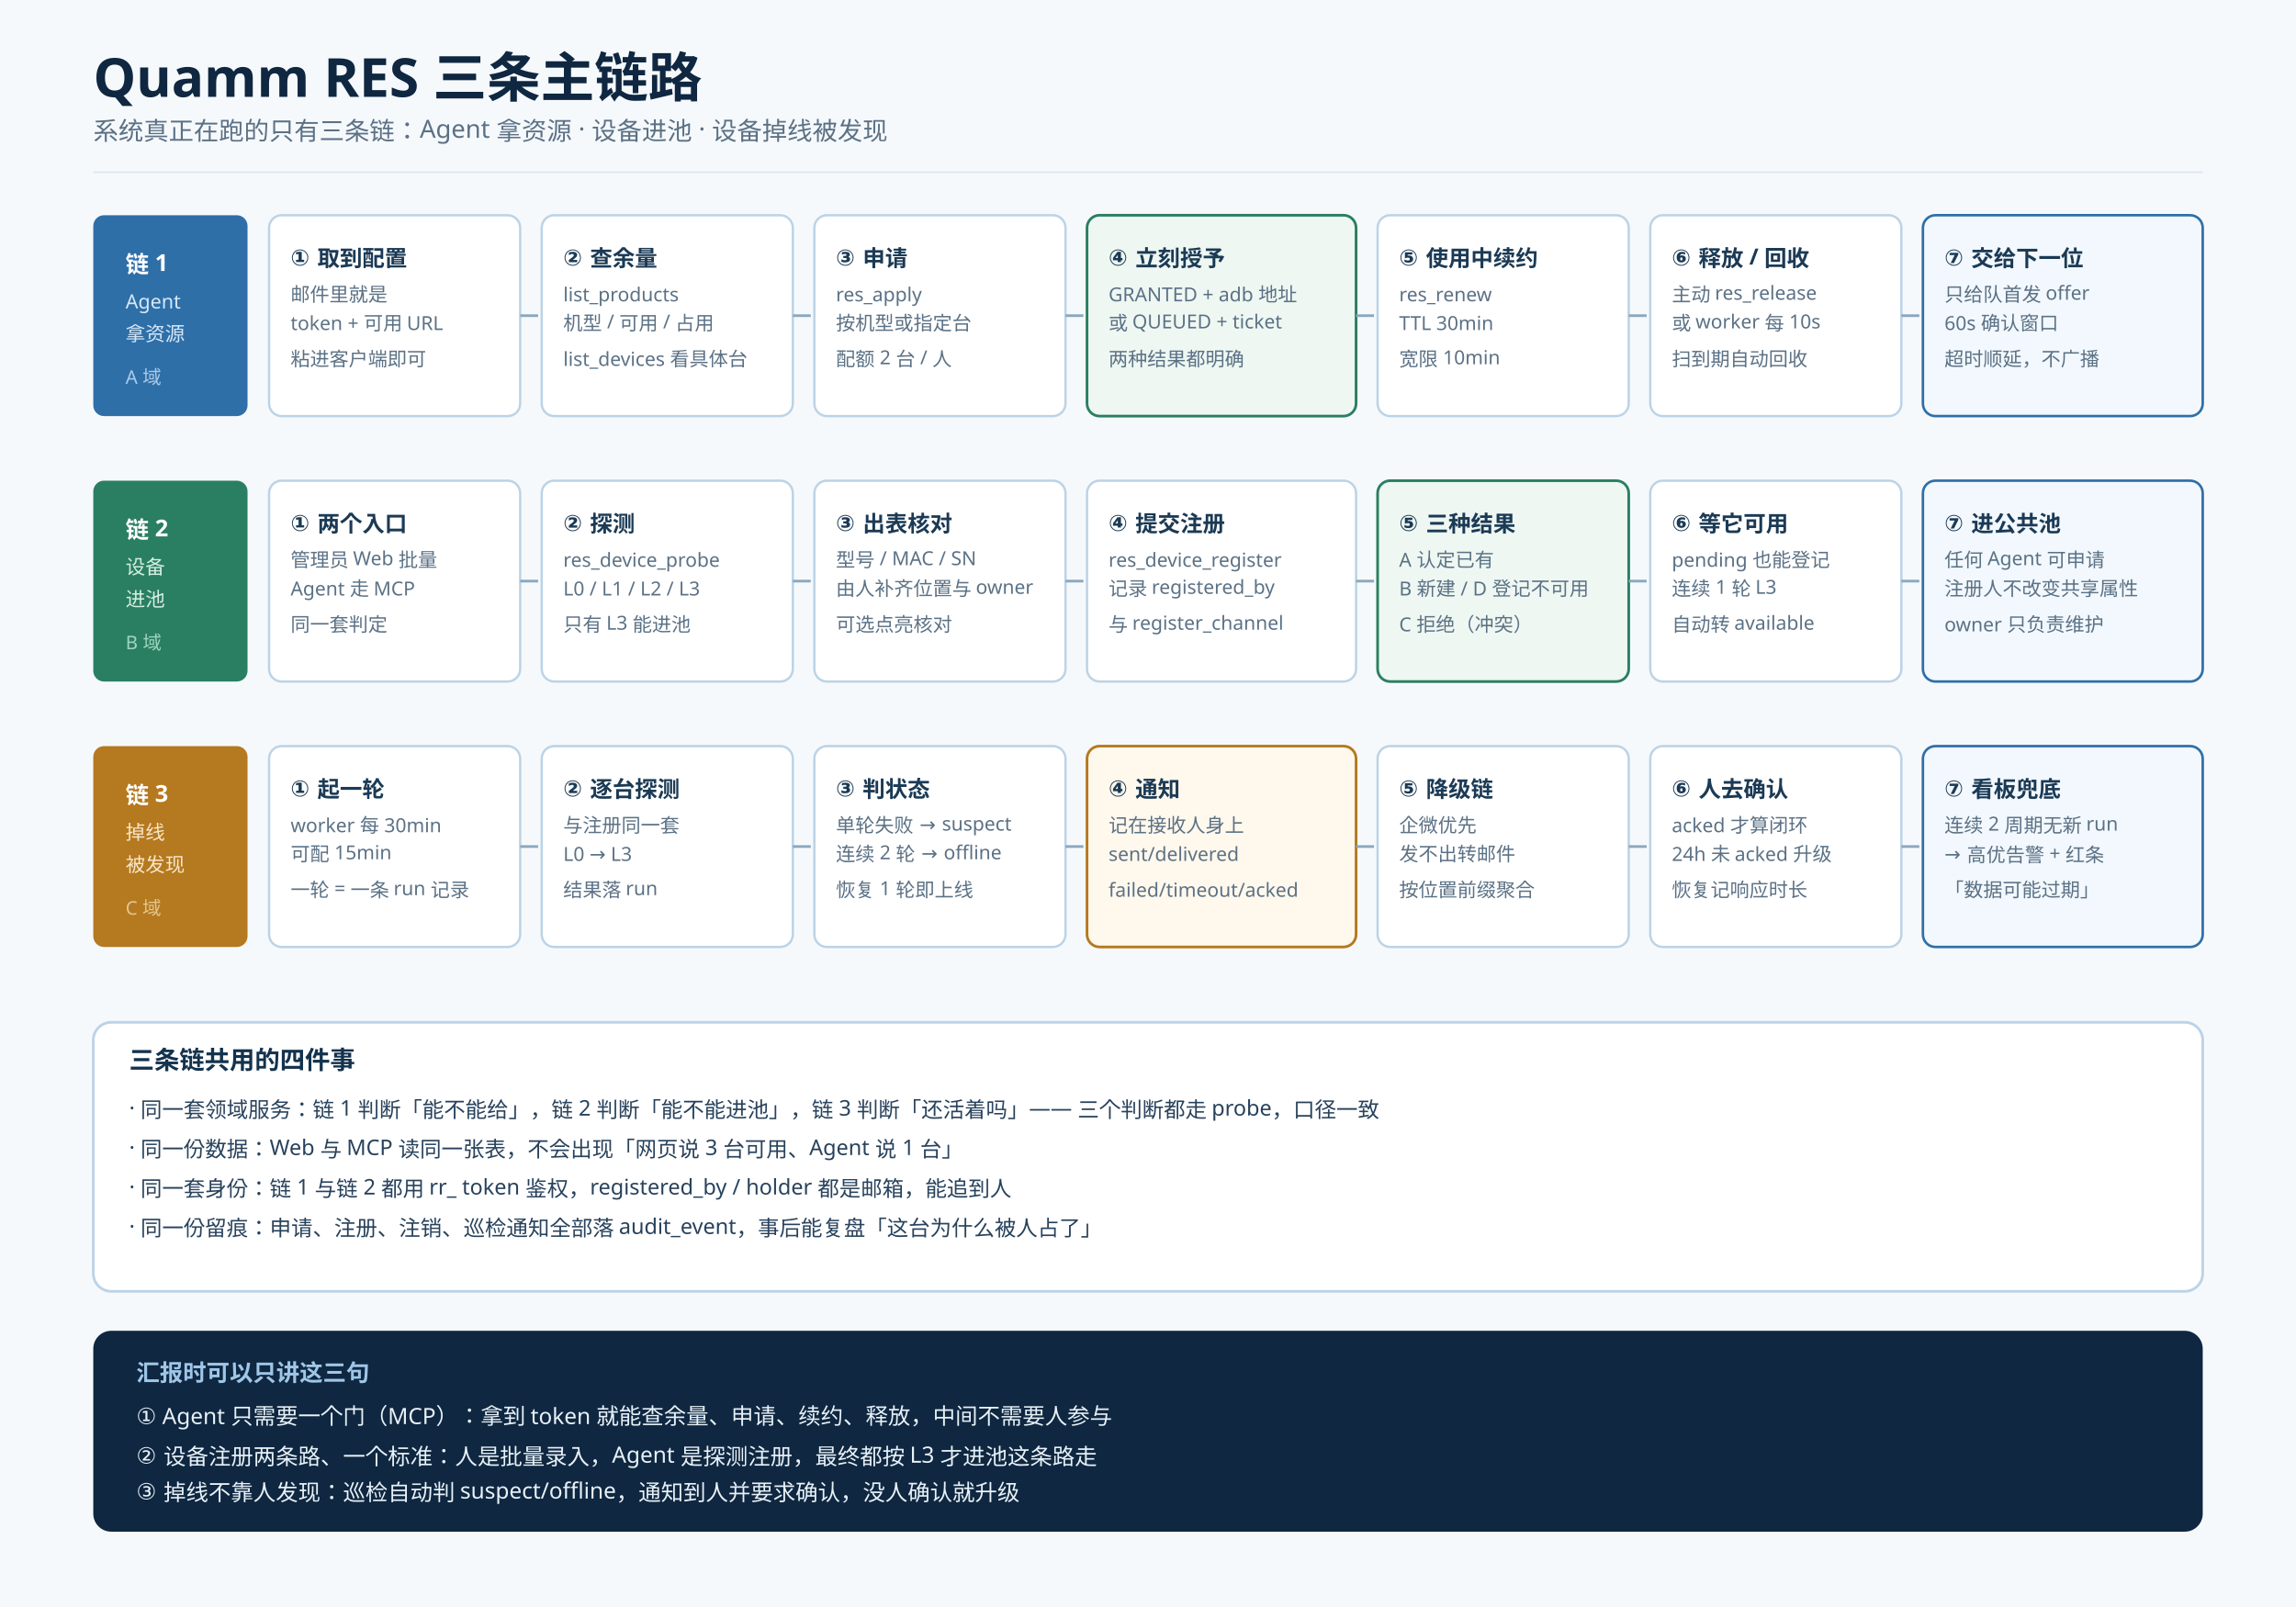
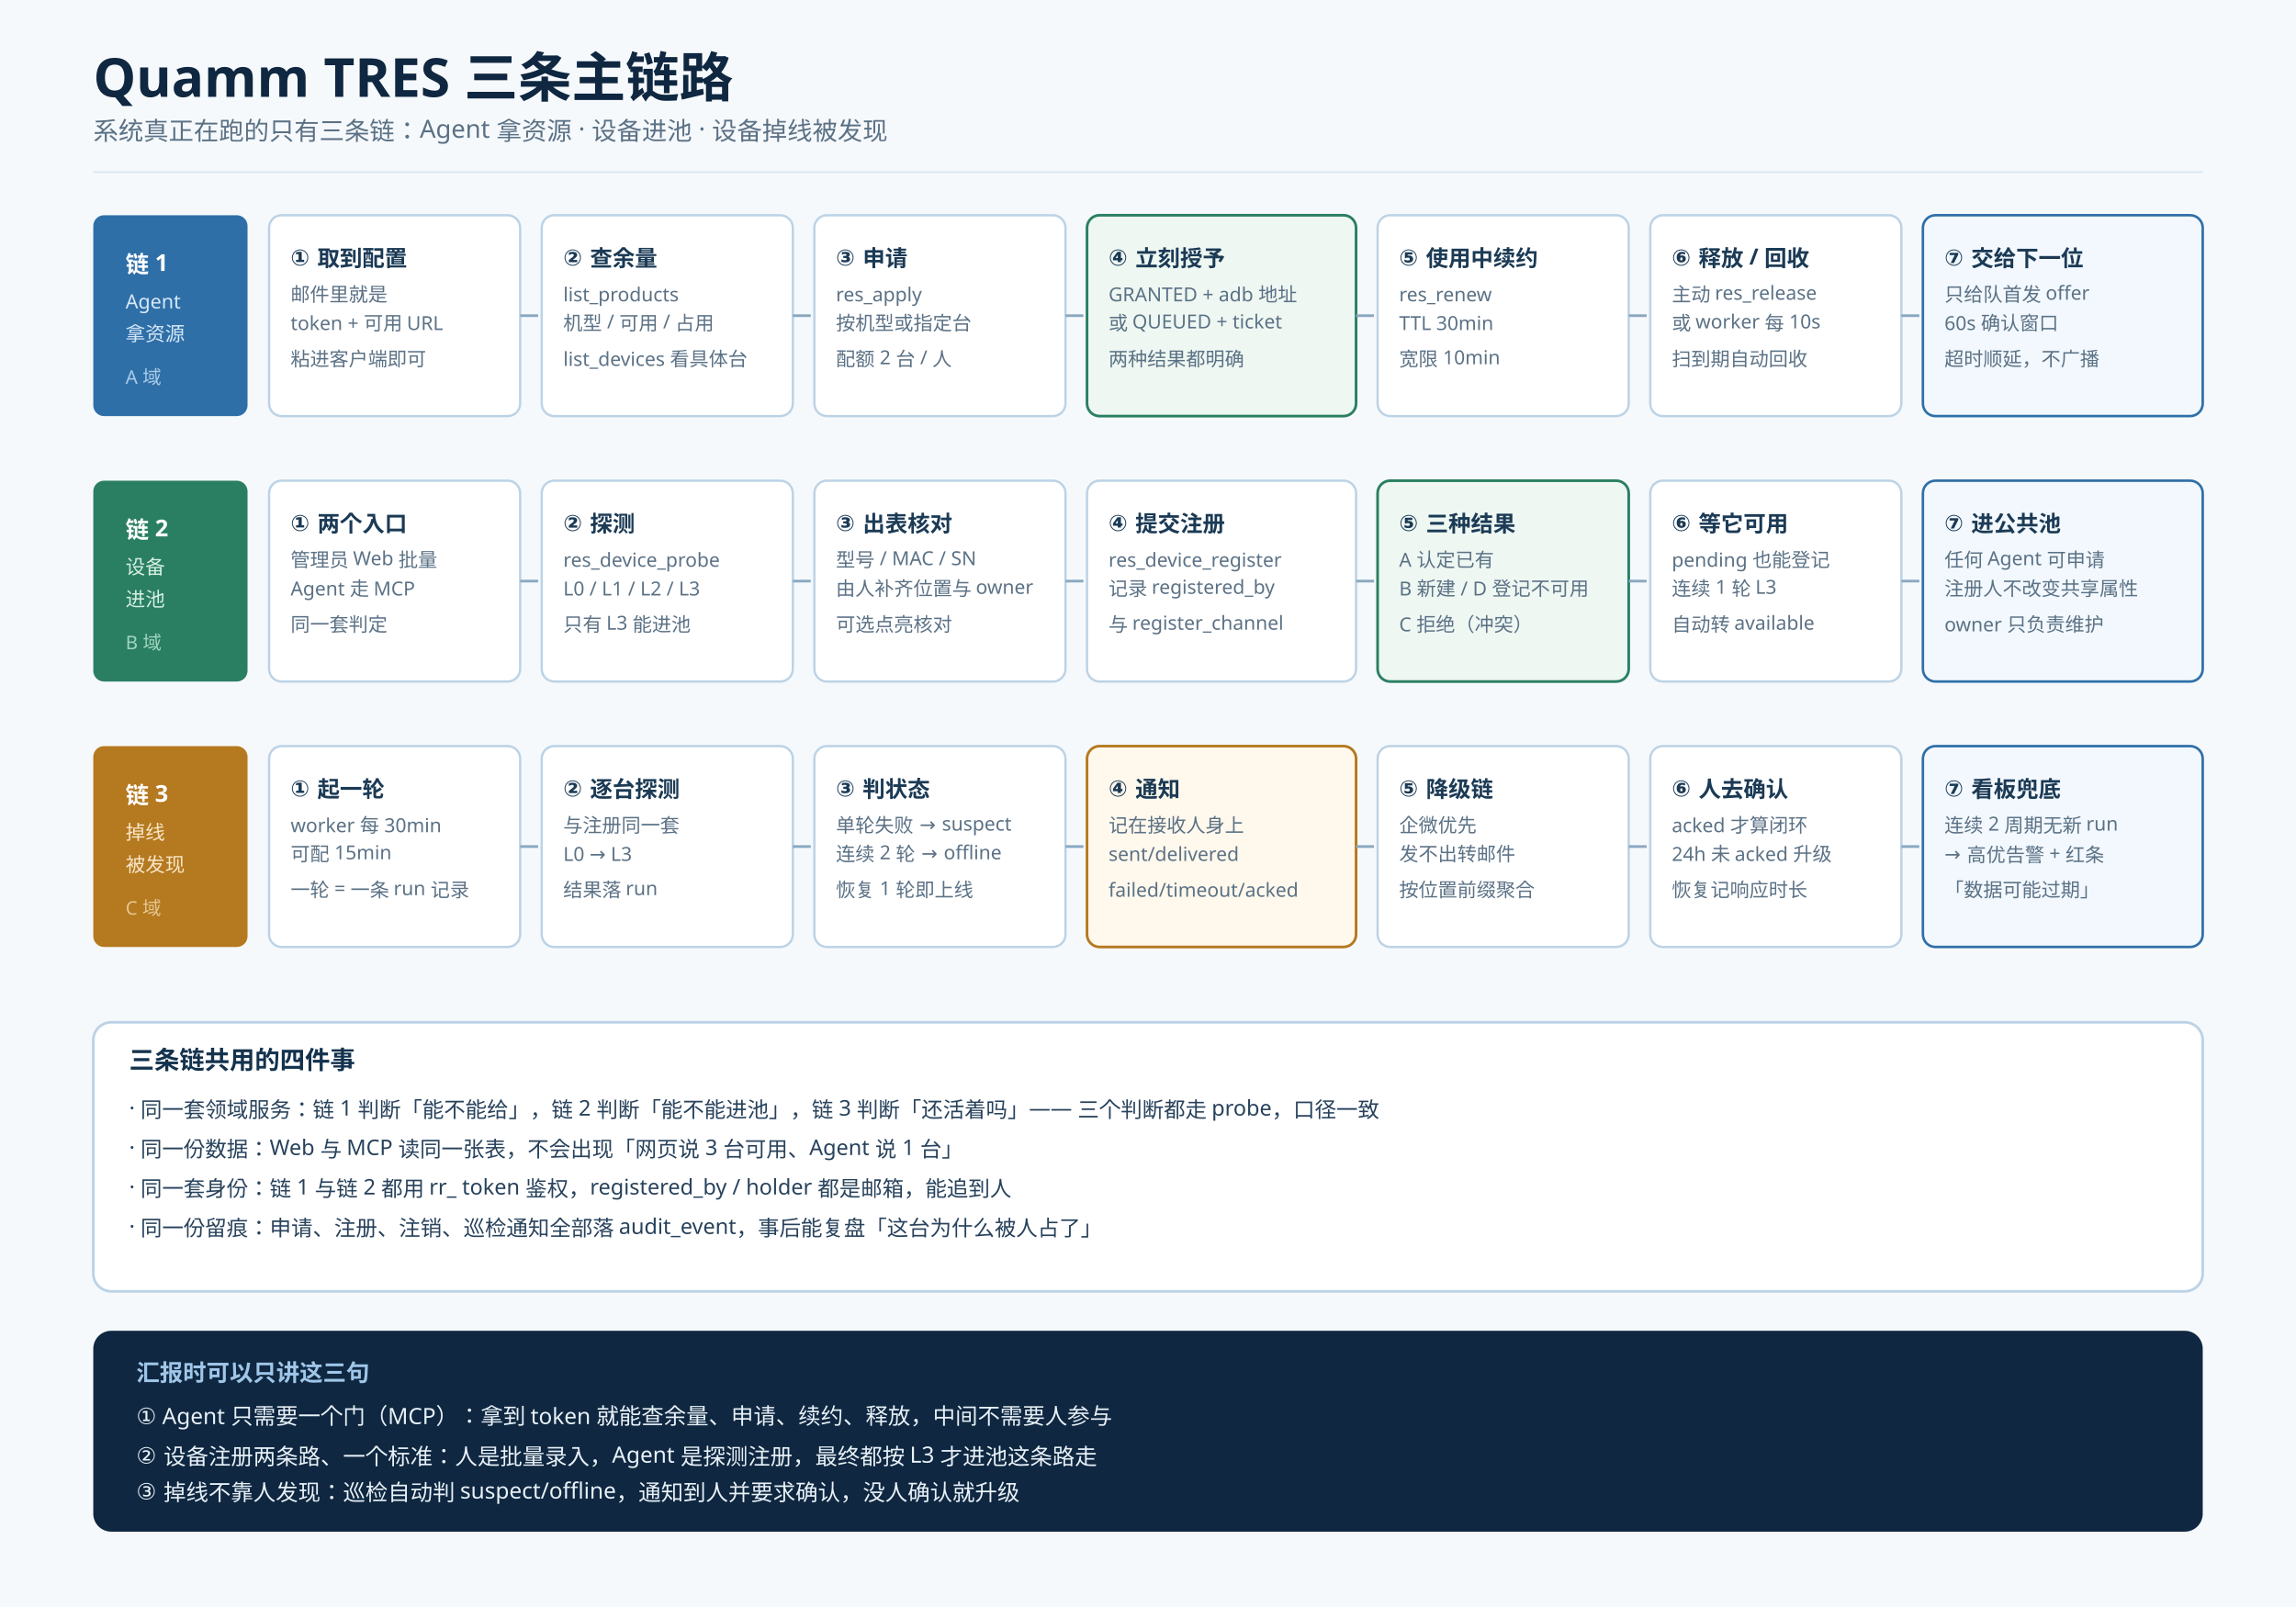
<svg xmlns="http://www.w3.org/2000/svg" width="1280" height="896" viewBox="0 0 1280 896" font-family="Microsoft YaHei, Segoe UI, sans-serif">
  <defs>
    <style>
      .t-title{font-size:30px;font-weight:700;fill:#0f2740}
      .t-sub{font-size:14px;fill:#5b7185}
      .lane{font-size:13px;font-weight:700;fill:#ffffff}
      .nt{font-size:12.5px;font-weight:700;fill:#1b3a55}
      .nd{font-size:10.8px;fill:#5b7185}
    </style>
  </defs>
  <rect width="1280" height="896" fill="#f6f9fc" />
-   <text x="52" y="54" class="t-title">Quamm RES 三条主链路</text>
+   <text x="52" y="54" class="t-title">Quamm TRES 三条主链路</text>
  <text x="52" y="78" class="t-sub">系统真正在跑的只有三条链：Agent 拿资源 · 设备进池 · 设备掉线被发现</text>
  <line x1="52" y1="96" x2="1228" y2="96" stroke="#dbe7f1" stroke-width="1" />
  <rect x="52" y="120" width="86" height="112" fill="#2f6fa8" rx="6" />
  <text x="70" y="152" class="lane">链 1</text>
  <text x="70" y="172" font-size="11" fill="#d6e8f7">Agent</text>
  <text x="70" y="190" font-size="11" fill="#d6e8f7">拿资源</text>
  <text x="70" y="214" font-size="10.5" fill="#a9cbe8">A 域</text>
  <g>
    <rect x="150" y="120" width="140" height="112" fill="#ffffff" stroke="#bcd3e6" stroke-width="1.3" rx="7" />
    <text x="162" y="148" class="nt">① 取到配置</text>
    <text x="162" y="168" class="nd">邮件里就是</text>
    <text x="162" y="184" class="nd">token + 可用 URL</text>
    <text x="162" y="204" class="nd">粘进客户端即可</text>
    <rect x="302" y="120" width="140" height="112" fill="#ffffff" stroke="#bcd3e6" stroke-width="1.3" rx="7" />
    <text x="314" y="148" class="nt">② 查余量</text>
    <text x="314" y="168" class="nd">list_products</text>
    <text x="314" y="184" class="nd">机型 / 可用 / 占用</text>
    <text x="314" y="204" class="nd">list_devices 看具体台</text>
    <rect x="454" y="120" width="140" height="112" fill="#ffffff" stroke="#bcd3e6" stroke-width="1.3" rx="7" />
    <text x="466" y="148" class="nt">③ 申请</text>
    <text x="466" y="168" class="nd">res_apply</text>
    <text x="466" y="184" class="nd">按机型或指定台</text>
    <text x="466" y="204" class="nd">配额 2 台 / 人</text>
    <rect x="606" y="120" width="150" height="112" fill="#eef7f2" stroke="#2a7f62" stroke-width="1.5" rx="7" />
    <text x="618" y="148" class="nt">④ 立刻授予</text>
    <text x="618" y="168" class="nd">GRANTED + adb 地址</text>
    <text x="618" y="184" class="nd">或 QUEUED + ticket</text>
    <text x="618" y="204" class="nd">两种结果都明确</text>
    <rect x="768" y="120" width="140" height="112" fill="#ffffff" stroke="#bcd3e6" stroke-width="1.3" rx="7" />
    <text x="780" y="148" class="nt">⑤ 使用中续约</text>
    <text x="780" y="168" class="nd">res_renew</text>
    <text x="780" y="184" class="nd">TTL 30min</text>
    <text x="780" y="204" class="nd">宽限 10min</text>
    <rect x="920" y="120" width="140" height="112" fill="#ffffff" stroke="#bcd3e6" stroke-width="1.3" rx="7" />
    <text x="932" y="148" class="nt">⑥ 释放 / 回收</text>
    <text x="932" y="168" class="nd">主动 res_release</text>
    <text x="932" y="184" class="nd">或 worker 每 10s</text>
    <text x="932" y="204" class="nd">扫到期自动回收</text>
    <rect x="1072" y="120" width="156" height="112" fill="#f2f8fd" stroke="#2f6fa8" stroke-width="1.4" rx="7" />
    <text x="1084" y="148" class="nt">⑦ 交给下一位</text>
    <text x="1084" y="168" class="nd">只给队首发 offer</text>
    <text x="1084" y="184" class="nd">60s 确认窗口</text>
    <text x="1084" y="204" class="nd">超时顺延，不广播</text>
  </g>
  <line x1="290" y1="176" x2="300" y2="176" stroke="#8aa8c0" stroke-width="1.5" />
  <line x1="442" y1="176" x2="452" y2="176" stroke="#8aa8c0" stroke-width="1.5" />
  <line x1="594" y1="176" x2="604" y2="176" stroke="#8aa8c0" stroke-width="1.5" />
  <line x1="756" y1="176" x2="766" y2="176" stroke="#8aa8c0" stroke-width="1.5" />
  <line x1="908" y1="176" x2="918" y2="176" stroke="#8aa8c0" stroke-width="1.5" />
  <line x1="1060" y1="176" x2="1070" y2="176" stroke="#8aa8c0" stroke-width="1.5" />
  <rect x="52" y="268" width="86" height="112" fill="#2a7f62" rx="6" />
  <text x="70" y="300" class="lane">链 2</text>
  <text x="70" y="320" font-size="11" fill="#d5efe4">设备</text>
  <text x="70" y="338" font-size="11" fill="#d5efe4">进池</text>
  <text x="70" y="362" font-size="10.5" fill="#9fd4c0">B 域</text>
  <g>
    <rect x="150" y="268" width="140" height="112" fill="#ffffff" stroke="#bcd3e6" stroke-width="1.3" rx="7" />
    <text x="162" y="296" class="nt">① 两个入口</text>
    <text x="162" y="316" class="nd">管理员 Web 批量</text>
    <text x="162" y="332" class="nd">Agent 走 MCP</text>
    <text x="162" y="352" class="nd">同一套判定</text>
    <rect x="302" y="268" width="140" height="112" fill="#ffffff" stroke="#bcd3e6" stroke-width="1.3" rx="7" />
    <text x="314" y="296" class="nt">② 探测</text>
    <text x="314" y="316" class="nd">res_device_probe</text>
    <text x="314" y="332" class="nd">L0 / L1 / L2 / L3</text>
    <text x="314" y="352" class="nd">只有 L3 能进池</text>
    <rect x="454" y="268" width="140" height="112" fill="#ffffff" stroke="#bcd3e6" stroke-width="1.3" rx="7" />
    <text x="466" y="296" class="nt">③ 出表核对</text>
    <text x="466" y="316" class="nd">型号 / MAC / SN</text>
    <text x="466" y="332" class="nd">由人补齐位置与 owner</text>
    <text x="466" y="352" class="nd">可选点亮核对</text>
    <rect x="606" y="268" width="150" height="112" fill="#ffffff" stroke="#bcd3e6" stroke-width="1.3" rx="7" />
    <text x="618" y="296" class="nt">④ 提交注册</text>
    <text x="618" y="316" class="nd">res_device_register</text>
    <text x="618" y="332" class="nd">记录 registered_by</text>
    <text x="618" y="352" class="nd">与 register_channel</text>
    <rect x="768" y="268" width="140" height="112" fill="#eef7f2" stroke="#2a7f62" stroke-width="1.5" rx="7" />
    <text x="780" y="296" class="nt">⑤ 三种结果</text>
    <text x="780" y="316" class="nd">A 认定已有</text>
    <text x="780" y="332" class="nd">B 新建 / D 登记不可用</text>
    <text x="780" y="352" class="nd">C 拒绝（冲突）</text>
    <rect x="920" y="268" width="140" height="112" fill="#ffffff" stroke="#bcd3e6" stroke-width="1.3" rx="7" />
    <text x="932" y="296" class="nt">⑥ 等它可用</text>
    <text x="932" y="316" class="nd">pending 也能登记</text>
    <text x="932" y="332" class="nd">连续 1 轮 L3</text>
    <text x="932" y="352" class="nd">自动转 available</text>
    <rect x="1072" y="268" width="156" height="112" fill="#f2f8fd" stroke="#2f6fa8" stroke-width="1.4" rx="7" />
    <text x="1084" y="296" class="nt">⑦ 进公共池</text>
    <text x="1084" y="316" class="nd">任何 Agent 可申请</text>
    <text x="1084" y="332" class="nd">注册人不改变共享属性</text>
    <text x="1084" y="352" class="nd">owner 只负责维护</text>
  </g>
  <line x1="290" y1="324" x2="300" y2="324" stroke="#8aa8c0" stroke-width="1.5" />
  <line x1="442" y1="324" x2="452" y2="324" stroke="#8aa8c0" stroke-width="1.5" />
  <line x1="594" y1="324" x2="604" y2="324" stroke="#8aa8c0" stroke-width="1.5" />
  <line x1="756" y1="324" x2="766" y2="324" stroke="#8aa8c0" stroke-width="1.5" />
  <line x1="908" y1="324" x2="918" y2="324" stroke="#8aa8c0" stroke-width="1.5" />
  <line x1="1060" y1="324" x2="1070" y2="324" stroke="#8aa8c0" stroke-width="1.5" />
  <rect x="52" y="416" width="86" height="112" fill="#b5791f" rx="6" />
  <text x="70" y="448" class="lane">链 3</text>
  <text x="70" y="468" font-size="11" fill="#f7e6c8">掉线</text>
  <text x="70" y="486" font-size="11" fill="#f7e6c8">被发现</text>
  <text x="70" y="510" font-size="10.5" fill="#e3c690">C 域</text>
  <g>
    <rect x="150" y="416" width="140" height="112" fill="#ffffff" stroke="#bcd3e6" stroke-width="1.3" rx="7" />
    <text x="162" y="444" class="nt">① 起一轮</text>
    <text x="162" y="464" class="nd">worker 每 30min</text>
    <text x="162" y="480" class="nd">可配 15min</text>
    <text x="162" y="500" class="nd">一轮 = 一条 run 记录</text>
    <rect x="302" y="416" width="140" height="112" fill="#ffffff" stroke="#bcd3e6" stroke-width="1.3" rx="7" />
    <text x="314" y="444" class="nt">② 逐台探测</text>
    <text x="314" y="464" class="nd">与注册同一套</text>
    <text x="314" y="480" class="nd">L0 → L3</text>
    <text x="314" y="500" class="nd">结果落 run</text>
    <rect x="454" y="416" width="140" height="112" fill="#ffffff" stroke="#bcd3e6" stroke-width="1.3" rx="7" />
    <text x="466" y="444" class="nt">③ 判状态</text>
    <text x="466" y="464" class="nd">单轮失败 → suspect</text>
    <text x="466" y="480" class="nd">连续 2 轮 → offline</text>
    <text x="466" y="500" class="nd">恢复 1 轮即上线</text>
    <rect x="606" y="416" width="150" height="112" fill="#fff8ec" stroke="#b5791f" stroke-width="1.5" rx="7" />
    <text x="618" y="444" class="nt">④ 通知</text>
    <text x="618" y="464" class="nd">记在接收人身上</text>
    <text x="618" y="480" class="nd">sent/delivered</text>
    <text x="618" y="500" class="nd">failed/timeout/acked</text>
    <rect x="768" y="416" width="140" height="112" fill="#ffffff" stroke="#bcd3e6" stroke-width="1.3" rx="7" />
    <text x="780" y="444" class="nt">⑤ 降级链</text>
    <text x="780" y="464" class="nd">企微优先</text>
    <text x="780" y="480" class="nd">发不出转邮件</text>
    <text x="780" y="500" class="nd">按位置前缀聚合</text>
    <rect x="920" y="416" width="140" height="112" fill="#ffffff" stroke="#bcd3e6" stroke-width="1.3" rx="7" />
    <text x="932" y="444" class="nt">⑥ 人去确认</text>
    <text x="932" y="464" class="nd">acked 才算闭环</text>
    <text x="932" y="480" class="nd">24h 未 acked 升级</text>
    <text x="932" y="500" class="nd">恢复记响应时长</text>
    <rect x="1072" y="416" width="156" height="112" fill="#f2f8fd" stroke="#2f6fa8" stroke-width="1.4" rx="7" />
    <text x="1084" y="444" class="nt">⑦ 看板兜底</text>
    <text x="1084" y="464" class="nd">连续 2 周期无新 run</text>
    <text x="1084" y="480" class="nd">→ 高优告警 + 红条</text>
    <text x="1084" y="500" class="nd">「数据可能过期」</text>
  </g>
  <line x1="290" y1="472" x2="300" y2="472" stroke="#8aa8c0" stroke-width="1.5" />
  <line x1="442" y1="472" x2="452" y2="472" stroke="#8aa8c0" stroke-width="1.5" />
  <line x1="594" y1="472" x2="604" y2="472" stroke="#8aa8c0" stroke-width="1.5" />
  <line x1="756" y1="472" x2="766" y2="472" stroke="#8aa8c0" stroke-width="1.5" />
  <line x1="908" y1="472" x2="918" y2="472" stroke="#8aa8c0" stroke-width="1.5" />
  <line x1="1060" y1="472" x2="1070" y2="472" stroke="#8aa8c0" stroke-width="1.5" />
  <rect x="52" y="570" width="1176" height="150" fill="#ffffff" stroke="#bcd3e6" stroke-width="1.5" rx="10" />
  <text x="72" y="596" font-size="14" font-weight="700" fill="#13324d">三条链共用的四件事</text>
  <text x="72" y="622" font-size="12" fill="#28425c">· 同一套领域服务：链 1 判断「能不能给」，链 2 判断「能不能进池」，链 3 判断「还活着吗」—— 三个判断都走 probe，口径一致</text>
  <text x="72" y="644" font-size="12" fill="#28425c">· 同一份数据：Web 与 MCP 读同一张表，不会出现「网页说 3 台可用、Agent 说 1 台」</text>
  <text x="72" y="666" font-size="12" fill="#28425c">· 同一套身份：链 1 与链 2 都用 rr_ token 鉴权，registered_by / holder 都是邮箱，能追到人</text>
  <text x="72" y="688" font-size="12" fill="#28425c">· 同一份留痕：申请、注册、注销、巡检通知全部落 audit_event，事后能复盘「这台为什么被人占了」</text>
  <rect x="52" y="742" width="1176" height="112" fill="#0f2740" rx="10" />
  <text x="76" y="770" font-size="13" font-weight="700" fill="#9fc6e8">汇报时可以只讲这三句</text>
  <text x="76" y="794" font-size="12.5" fill="#e8f1f8">① Agent 只需要一个门（MCP）：拿到 token 就能查余量、申请、续约、释放，中间不需要人参与</text>
  <text x="76" y="816" font-size="12.5" fill="#e8f1f8">② 设备注册两条路、一个标准：人是批量录入，Agent 是探测注册，最终都按 L3 才进池这条路走</text>
  <text x="76" y="836" font-size="12.5" fill="#e8f1f8">③ 掉线不靠人发现：巡检自动判 suspect/offline，通知到人并要求确认，没人确认就升级</text>
</svg>
